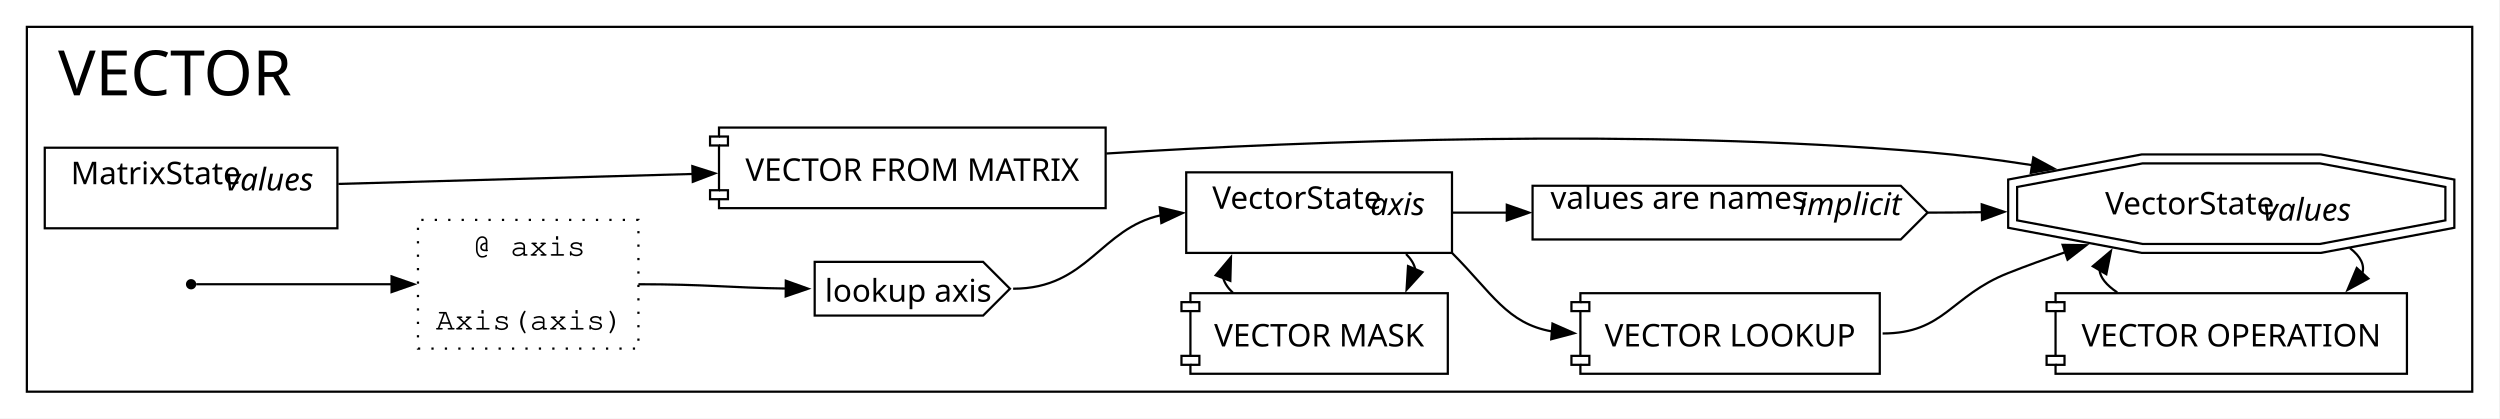
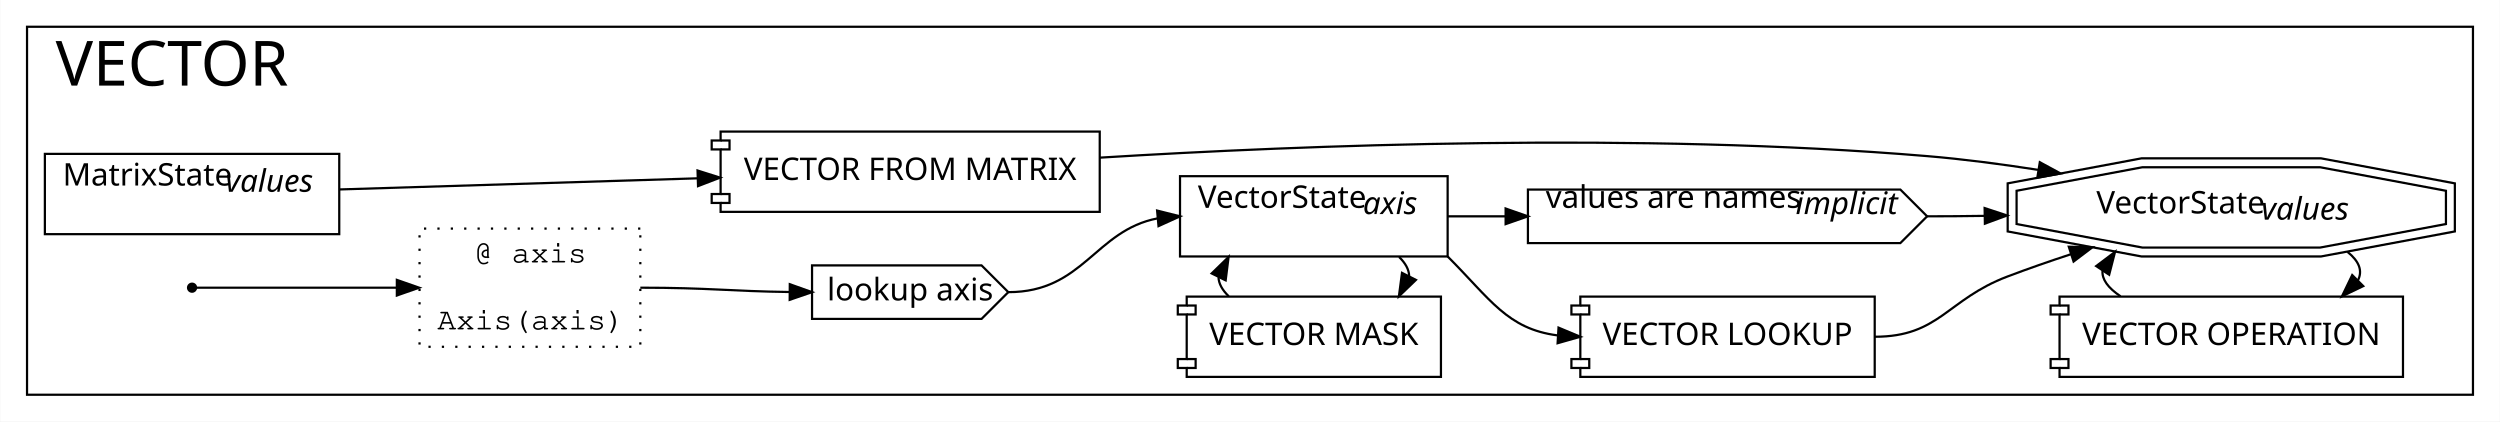
- <svg xmlns="http://www.w3.org/2000/svg" xmlns:xlink="http://www.w3.org/1999/xlink" width="1117pt" height="187pt" viewBox="0.00 0.00 1117.00 187.00">
-   <g id="graph0" class="graph" transform="scale(1 1) rotate(0) translate(4 183)">
-     <polygon fill="white" stroke="none" points="-4,4 -4,-183 1112.6,-183 1112.6,4 -4,4" />
+ <svg xmlns="http://www.w3.org/2000/svg" xmlns:xlink="http://www.w3.org/1999/xlink" width="1121pt" height="189pt" viewBox="0.00 0.00 1120.76 189.00">
+   <g id="graph0" class="graph" transform="scale(1 1) rotate(0) translate(4 185)">
+     <polygon fill="#ffffff" stroke="transparent" points="-4,4 -4,-185 1116.757,-185 1116.757,4 -4,4" />
    <g id="clust1" class="cluster">
      <g id="a_clust1">
        <a xlink:href="assets/vector.svg" xlink:title="VECTOR">
-           <polygon fill="none" stroke="black" points="8,-8 8,-171 1100.6,-171 1100.6,-8 8,-8" />
-           <text xml:space="preserve" text-anchor="middle" x="74.12" y="-140.4" font-family="Sans-Serif" font-size="28.00">VECTOR</text>
+           <polygon fill="none" stroke="#000000" points="8,-8 8,-173 1104.757,-173 1104.757,-8 8,-8" />
+           <text text-anchor="middle" x="73" y="-146.6" font-family="Sans-Serif" font-size="28.00" fill="#000000">VECTOR</text>
        </a>
      </g>
    </g>
    <g id="node1" class="node">
-       <ellipse fill="black" stroke="black" cx="81.38" cy="-56" rx="1.8" ry="1.8" />
+       <ellipse fill="#000000" stroke="#000000" cx="82" cy="-56" rx="1.8" ry="1.8" />
    </g>
    <g id="node5" class="node">
-       <polygon fill="none" stroke="black" stroke-dasharray="1,5" points="281.25,-84.75 182.75,-84.75 182.75,-27.25 281.25,-27.25 281.25,-84.75" />
-       <text xml:space="preserve" text-anchor="start" x="207.25" y="-68.75" font-family="Courier,monospace" font-size="14.00">@ axis</text>
-       <text xml:space="preserve" text-anchor="start" x="227.88" y="-52.25" font-family="Courier,monospace" font-size="14.00"> </text>
-       <text xml:space="preserve" text-anchor="start" x="190.75" y="-35.75" font-family="Courier,monospace" font-size="14.00">Axis(axis)</text>
+       <polygon fill="none" stroke="#000000" stroke-dasharray="1,5" points="283,-82.5 184,-82.5 184,-29.5 283,-29.5 283,-82.5" />
+       <text text-anchor="start" x="208.5" y="-67.3" font-family="Courier,monospace" font-size="14.00" fill="#000000">@ axis</text>
+       <text text-anchor="start" x="229" y="-52.3" font-family="Courier,monospace" font-size="14.00" fill="#000000"> </text>
+       <text text-anchor="start" x="192" y="-37.3" font-family="Courier,monospace" font-size="14.00" fill="#000000">Axis(axis)</text>
    </g>
    <g id="edge14" class="edge">
-       <path fill="none" stroke="black" d="M83.66,-56C91.5,-56 133.82,-56 171.1,-56" />
-       <polygon fill="black" stroke="black" points="170.95,-59.5 180.95,-56 170.95,-52.5 170.95,-59.5" />
+       <path fill="none" stroke="#000000" d="M84.142,-56C94.037,-56 136.427,-56 173.531,-56" />
+       <polygon fill="#000000" stroke="#000000" points="173.824,-59.5 183.824,-56 173.824,-52.5 173.824,-59.5" />
    </g>
    <g id="node2" class="node">
-       <polygon fill="none" stroke="black" points="146.75,-117 16,-117 16,-81 146.75,-81 146.75,-117" />
-       <text xml:space="preserve" text-anchor="start" x="24" y="-100.7" font-family="Sans-Serif" font-size="14.00"> MatrixState</text>
-       <text xml:space="preserve" text-anchor="start" x="96.75" y="-100.7" font-family="Sans-Serif" font-style="italic" baseline-shift="sub" font-size="14.00">values</text>
-       <text xml:space="preserve" text-anchor="start" x="131.25" y="-100.7" font-family="Sans-Serif" font-size="14.00">  </text>
-       <text xml:space="preserve" text-anchor="start" x="79.5" y="-86.7" font-family="Sans-Serif" font-size="14.00"> </text>
+       <polygon fill="none" stroke="#000000" points="148,-116 16,-116 16,-80 148,-80 148,-116" />
+       <text text-anchor="start" x="24" y="-101.8" font-family="Sans-Serif" font-size="14.00" fill="#000000"> MatrixState</text>
+       <text text-anchor="start" x="97" y="-101.8" font-family="Sans-Serif" font-style="italic" baseline-shift="sub" font-size="14.00" fill="#000000">values</text>
+       <text text-anchor="start" x="132" y="-101.8" font-family="Sans-Serif" font-size="14.00" fill="#000000">  </text>
+       <text text-anchor="start" x="80" y="-87.8" font-family="Sans-Serif" font-size="14.00" fill="#000000"> </text>
    </g>
    <g id="node11" class="node">
      <g id="a_node11">
        <a xlink:href="#DataAxesFormats.Queries.VECTOR_FROM_MATRIX" xlink:title="VECTOR FROM MATRIX">
-           <polygon fill="none" stroke="black" points="490,-126 317.25,-126 317.25,-122 313.25,-122 313.25,-118 317.25,-118 317.25,-98 313.25,-98 313.25,-94 317.25,-94 317.25,-90 490,-90 490,-126" />
-           <polyline fill="none" stroke="black" points="317.25,-122 321.25,-122 321.25,-118 317.25,-118" />
-           <polyline fill="none" stroke="black" points="317.25,-98 321.25,-98 321.25,-94 317.25,-94" />
-           <text xml:space="preserve" text-anchor="middle" x="403.62" y="-102.2" font-family="Sans-Serif" font-size="14.00">VECTOR FROM MATRIX</text>
+           <polygon fill="none" stroke="#000000" points="489,-126 319,-126 319,-122 315,-122 315,-118 319,-118 319,-98 315,-98 315,-94 319,-94 319,-90 489,-90 489,-126" />
+           <polyline fill="none" stroke="#000000" points="319,-122 323,-122 323,-118 319,-118 " />
+           <polyline fill="none" stroke="#000000" points="319,-98 323,-98 323,-94 319,-94 " />
+           <text text-anchor="middle" x="404" y="-104.3" font-family="Sans-Serif" font-size="14.00" fill="#000000">VECTOR FROM MATRIX</text>
        </a>
      </g>
    </g>
    <g id="edge16" class="edge">
-       <path fill="none" stroke="black" d="M147.18,-100.82C192.64,-102.1 254.2,-103.83 305.5,-105.27" />
-       <polygon fill="black" stroke="black" points="305.34,-108.77 315.44,-105.55 305.54,-101.77 305.34,-108.77" />
+       <path fill="none" stroke="#000000" d="M148.328,-100.06C194.584,-101.496 257.011,-103.435 308.598,-105.037" />
+       <polygon fill="#000000" stroke="#000000" points="308.659,-108.541 318.763,-105.353 308.877,-101.544 308.659,-108.541" />
    </g>
    <g id="node3" class="node">
-       <polygon fill="none" stroke="black" points="644.75,-106 526,-106 526,-70 644.75,-70 644.75,-106" />
-       <text xml:space="preserve" text-anchor="start" x="534" y="-89.7" font-family="Sans-Serif" font-size="14.00"> VectorState</text>
-       <text xml:space="preserve" text-anchor="start" x="608.25" y="-89.7" font-family="Sans-Serif" font-style="italic" baseline-shift="sub" font-size="14.00">axis</text>
-       <text xml:space="preserve" text-anchor="start" x="629.25" y="-89.7" font-family="Sans-Serif" font-size="14.00">  </text>
-       <text xml:space="preserve" text-anchor="start" x="583.5" y="-75.7" font-family="Sans-Serif" font-size="14.00"> </text>
+       <polygon fill="none" stroke="#000000" points="645,-106 525,-106 525,-70 645,-70 645,-106" />
+       <text text-anchor="start" x="533" y="-91.8" font-family="Sans-Serif" font-size="14.00" fill="#000000"> VectorState</text>
+       <text text-anchor="start" x="607" y="-91.8" font-family="Sans-Serif" font-style="italic" baseline-shift="sub" font-size="14.00" fill="#000000">axis</text>
+       <text text-anchor="start" x="629" y="-91.8" font-family="Sans-Serif" font-size="14.00" fill="#000000">  </text>
+       <text text-anchor="start" x="583" y="-77.8" font-family="Sans-Serif" font-size="14.00" fill="#000000"> </text>
    </g>
    <g id="node7" class="node">
      <g id="a_node7">
        <a xlink:href="#../DataAxesFormats.Queries.VECTOR_MASK" xlink:title="VECTOR MASK">
-           <polygon fill="none" stroke="black" points="642.88,-52 527.88,-52 527.88,-48 523.88,-48 523.88,-44 527.88,-44 527.88,-24 523.88,-24 523.88,-20 527.88,-20 527.88,-16 642.88,-16 642.88,-52" />
-           <polyline fill="none" stroke="black" points="527.88,-48 531.88,-48 531.88,-44 527.88,-44" />
-           <polyline fill="none" stroke="black" points="527.88,-24 531.88,-24 531.88,-20 527.88,-20" />
-           <text xml:space="preserve" text-anchor="middle" x="585.38" y="-28.2" font-family="Sans-Serif" font-size="14.00">VECTOR MASK</text>
+           <polygon fill="none" stroke="#000000" points="642,-52 528,-52 528,-48 524,-48 524,-44 528,-44 528,-24 524,-24 524,-20 528,-20 528,-16 642,-16 642,-52" />
+           <polyline fill="none" stroke="#000000" points="528,-48 532,-48 532,-44 528,-44 " />
+           <polyline fill="none" stroke="#000000" points="528,-24 532,-24 532,-20 528,-20 " />
+           <text text-anchor="middle" x="585" y="-30.3" font-family="Sans-Serif" font-size="14.00" fill="#000000">VECTOR MASK</text>
        </a>
      </g>
    </g>
    <g id="edge3" class="edge">
-       <path fill="none" stroke="black" d="M624.22,-69.51C626.49,-67.25 627.86,-64.99 628.32,-62.73" />
-       <polygon fill="black" stroke="black" points="631.56,-61.39 624.45,-53.54 625.11,-64.11 631.56,-61.39" />
+       <path fill="none" stroke="#000000" d="M623.219,-69.79C626.157,-66.941 627.666,-64.091 627.747,-61.241" />
+       <polygon fill="#000000" stroke="#000000" points="630.782,-59.487 623.147,-52.141 624.534,-62.644 630.782,-59.487" />
    </g>
    <g id="node8" class="node">
-       <polygon fill="none" stroke="black" points="845.25,-100 680.75,-100 680.75,-76 845.25,-76 857.25,-88 845.25,-100" />
-       <text xml:space="preserve" text-anchor="start" x="688.75" y="-89.7" font-family="Sans-Serif" font-size="14.00">values are names </text>
-       <text xml:space="preserve" text-anchor="start" x="799.75" y="-89.7" font-family="Sans-Serif" font-style="italic" baseline-shift="sub" font-size="14.00">implicit</text>
-       <text xml:space="preserve" text-anchor="start" x="834.25" y="-89.7" font-family="Sans-Serif" font-size="14.00">    </text>
-       <text xml:space="preserve" text-anchor="start" x="767.12" y="-75.7" font-family="Sans-Serif" font-size="14.00"> </text>
+       <polygon fill="none" stroke="#000000" points="848,-100 681,-100 681,-76 848,-76 860,-88 848,-100" />
+       <text text-anchor="start" x="689" y="-91.8" font-family="Sans-Serif" font-size="14.00" fill="#000000">values are names </text>
+       <text text-anchor="start" x="801" y="-91.8" font-family="Sans-Serif" font-style="italic" baseline-shift="sub" font-size="14.00" fill="#000000">implicit</text>
+       <text text-anchor="start" x="836" y="-91.8" font-family="Sans-Serif" font-size="14.00" fill="#000000">    </text>
+       <text text-anchor="start" x="768.5" y="-77.8" font-family="Sans-Serif" font-size="14.00" fill="#000000"> </text>
    </g>
    <g id="edge6" class="edge">
-       <path fill="none" stroke="black" d="M645.02,-88C653.06,-88 661.34,-88 669.45,-88" />
-       <polygon fill="black" stroke="black" points="669.24,-91.5 679.24,-88 669.24,-84.5 669.24,-91.5" />
+       <path fill="none" stroke="#000000" d="M645.172,-88C653.615,-88 662.307,-88 670.789,-88" />
+       <polygon fill="#000000" stroke="#000000" points="671,-91.5 681,-88 671,-84.5 671,-91.5" />
    </g>
    <g id="node9" class="node">
      <g id="a_node9">
        <a xlink:href="#DataAxesFormats.Queries.VECTOR_LOOKUP" xlink:title="VECTOR LOOKUP">
-           <polygon fill="none" stroke="black" points="835.88,-52 702.12,-52 702.12,-48 698.12,-48 698.12,-44 702.12,-44 702.12,-24 698.12,-24 698.12,-20 702.12,-20 702.12,-16 835.88,-16 835.88,-52" />
-           <polyline fill="none" stroke="black" points="702.12,-48 706.12,-48 706.12,-44 702.12,-44" />
-           <polyline fill="none" stroke="black" points="702.12,-24 706.12,-24 706.12,-20 702.12,-20" />
-           <text xml:space="preserve" text-anchor="middle" x="769" y="-28.2" font-family="Sans-Serif" font-size="14.00">VECTOR LOOKUP</text>
+           <polygon fill="none" stroke="#000000" points="836.5,-52 704.5,-52 704.5,-48 700.5,-48 700.5,-44 704.5,-44 704.5,-24 700.5,-24 700.5,-20 704.5,-20 704.5,-16 836.5,-16 836.5,-52" />
+           <polyline fill="none" stroke="#000000" points="704.5,-48 708.5,-48 708.5,-44 704.5,-44 " />
+           <polyline fill="none" stroke="#000000" points="704.5,-24 708.5,-24 708.5,-20 704.5,-20 " />
+           <text text-anchor="middle" x="770.5" y="-30.3" font-family="Sans-Serif" font-size="14.00" fill="#000000">VECTOR LOOKUP</text>
        </a>
      </g>
    </g>
    <g id="edge8" class="edge">
-       <path fill="none" stroke="black" d="M644.75,-70C662.67,-52.08 669.3,-38.47 689.39,-34.92" />
-       <polygon fill="black" stroke="black" points="689.65,-38.41 699.34,-34.12 689.09,-31.43 689.65,-38.41" />
+       <path fill="none" stroke="#000000" d="M645,-70C664.209,-50.791 671.739,-37.539 694.265,-34.611" />
+       <polygon fill="#000000" stroke="#000000" points="694.726,-38.09 704.5,-34 694.309,-31.102 694.726,-38.09" />
    </g>
    <g id="node4" class="node">
-       <polygon fill="none" stroke="black" points="1088.6,-84.54 1088.6,-99.46 1032.55,-110 953.3,-110 897.25,-99.46 897.25,-84.54 953.3,-74 1032.55,-74 1088.6,-84.54" />
-       <polygon fill="none" stroke="black" points="1092.6,-81.23 1092.6,-102.77 1032.93,-114 952.92,-114 893.25,-102.77 893.25,-81.23 952.92,-70 1032.93,-70 1092.6,-81.23" />
-       <text xml:space="preserve" text-anchor="start" x="932.92" y="-87.2" font-family="Sans-Serif" font-size="14.00"> VectorState</text>
-       <text xml:space="preserve" text-anchor="start" x="1007.17" y="-87.2" font-family="Sans-Serif" font-style="italic" baseline-shift="sub" font-size="14.00">values</text>
-       <text xml:space="preserve" text-anchor="start" x="1041.67" y="-87.2" font-family="Sans-Serif" font-size="14.00">   </text>
+       <polygon fill="none" stroke="#000000" points="1092.64,-84.544 1092.64,-99.456 1036.252,-110 956.505,-110 900.116,-99.456 900.116,-84.544 956.505,-74 1036.252,-74 1092.64,-84.544" />
+       <polygon fill="none" stroke="#000000" points="1096.636,-81.222 1096.636,-102.778 1036.621,-114 956.136,-114 896.121,-102.778 896.121,-81.222 956.136,-70 1036.621,-70 1096.636,-81.222" />
+       <text text-anchor="start" x="935.879" y="-89.3" font-family="Sans-Serif" font-size="14.00" fill="#000000"> VectorState</text>
+       <text text-anchor="start" x="1009.879" y="-89.3" font-family="Sans-Serif" font-style="italic" baseline-shift="sub" font-size="14.00" fill="#000000">values</text>
+       <text text-anchor="start" x="1044.879" y="-89.3" font-family="Sans-Serif" font-size="14.00" fill="#000000">   </text>
    </g>
    <g id="node10" class="node">
      <g id="a_node10">
        <a xlink:href="#DataAxesFormats.Queries.VECTOR_OPERATION" xlink:title="VECTOR OPERATION">
-           <polygon fill="none" stroke="black" points="1071.42,-52 914.42,-52 914.42,-48 910.42,-48 910.42,-44 914.42,-44 914.42,-24 910.42,-24 910.42,-20 914.42,-20 914.42,-16 1071.42,-16 1071.42,-52" />
-           <polyline fill="none" stroke="black" points="914.42,-48 918.42,-48 918.42,-44 914.42,-44" />
-           <polyline fill="none" stroke="black" points="914.42,-24 918.42,-24 918.42,-20 914.42,-20" />
-           <text xml:space="preserve" text-anchor="middle" x="992.92" y="-28.2" font-family="Sans-Serif" font-size="14.00">VECTOR OPERATION</text>
+           <polygon fill="none" stroke="#000000" points="1073.379,-52 919.379,-52 919.379,-48 915.379,-48 915.379,-44 919.379,-44 919.379,-24 915.379,-24 915.379,-20 919.379,-20 919.379,-16 1073.379,-16 1073.379,-52" />
+           <polyline fill="none" stroke="#000000" points="919.379,-48 923.379,-48 923.379,-44 919.379,-44 " />
+           <polyline fill="none" stroke="#000000" points="919.379,-24 923.379,-24 923.379,-20 919.379,-20 " />
+           <text text-anchor="middle" x="996.379" y="-30.3" font-family="Sans-Serif" font-size="14.00" fill="#000000">VECTOR OPERATION</text>
        </a>
      </g>
    </g>
    <g id="edge10" class="edge">
-       <path fill="none" stroke="black" d="M1045.91,-72.18C1050.81,-68.36 1052.66,-64.54 1051.43,-60.71" />
-       <polygon fill="black" stroke="black" points="1054.18,-58.54 1044.88,-53.47 1049,-63.24 1054.18,-58.54" />
+       <path fill="none" stroke="#000000" d="M1048.489,-72.062C1053.788,-67.805 1055.353,-63.547 1053.183,-59.29" />
+       <polygon fill="#000000" stroke="#000000" points="1055.557,-56.714 1046.007,-52.125 1050.611,-61.667 1055.557,-56.714" />
    </g>
    <g id="node6" class="node">
-       <polygon fill="none" stroke="black" points="435.25,-66 360,-66 360,-42 435.25,-42 447.25,-54 435.25,-66" />
-       <text xml:space="preserve" text-anchor="middle" x="403.62" y="-48.2" font-family="Sans-Serif" font-size="14.00">lookup axis </text>
+       <polygon fill="none" stroke="#000000" points="436,-66 360,-66 360,-42 436,-42 448,-54 436,-66" />
+       <text text-anchor="middle" x="404" y="-50.3" font-family="Sans-Serif" font-size="14.00" fill="#000000">lookup axis </text>
    </g>
    <g id="edge1" class="edge">
-       <path fill="none" stroke="black" d="M281.25,-56C311.47,-56 321.75,-54.46 347.14,-54.08" />
-       <polygon fill="black" stroke="black" points="347.1,-57.58 357.08,-54.01 347.05,-50.58 347.1,-57.58" />
+       <path fill="none" stroke="#000000" d="M283,-56C313.623,-56 323.68,-54.4 349.966,-54.062" />
+       <polygon fill="#000000" stroke="#000000" points="350.022,-57.562 360,-54 349.978,-50.562 350.022,-57.562" />
    </g>
    <g id="edge2" class="edge">
-       <path fill="none" stroke="black" d="M448.66,-54C482.1,-54 487.54,-80.97 514.85,-86.87" />
-       <polygon fill="black" stroke="black" points="514.19,-90.32 524.49,-87.85 514.9,-83.36 514.19,-90.32" />
+       <path fill="none" stroke="#000000" d="M448,-54C481.757,-54 486.828,-81.684 514.982,-87.091" />
+       <polygon fill="#000000" stroke="#000000" points="514.725,-90.582 525,-88 515.357,-83.61 514.725,-90.582" />
    </g>
    <g id="edge4" class="edge">
-       <path fill="none" stroke="black" d="M546.89,-52.14C544.52,-54.4 543.06,-56.66 542.5,-58.93" />
-       <polygon fill="black" stroke="black" points="539.17,-60 546,-68.1 545.71,-57.5 539.17,-60" />
+       <path fill="none" stroke="#000000" d="M546.853,-52.141C543.892,-54.99 542.359,-57.84 542.256,-60.69" />
+       <polygon fill="#000000" stroke="#000000" points="539.194,-62.395 546.781,-69.79 545.462,-59.278 539.194,-62.395" />
    </g>
    <g id="edge7" class="edge">
-       <path fill="none" stroke="black" d="M857.25,-88C865.21,-88 873.43,-88.07 881.71,-88.19" />
-       <polygon fill="black" stroke="black" points="881.44,-91.69 891.5,-88.36 881.56,-84.69 881.44,-91.69" />
+       <path fill="none" stroke="#000000" d="M860,-88C868.342,-88 876.97,-88.076 885.648,-88.206" />
+       <polygon fill="#000000" stroke="#000000" points="885.783,-91.709 895.843,-88.383 885.905,-84.71 885.783,-91.709" />
    </g>
    <g id="edge9" class="edge">
-       <path fill="none" stroke="black" d="M837.16,-34C864.82,-34 867.52,-50.83 893.25,-61 901.41,-64.23 910.05,-67.35 918.69,-70.29" />
-       <polygon fill="black" stroke="black" points="917.57,-73.61 928.16,-73.44 919.78,-66.97 917.57,-73.61" />
+       <path fill="none" stroke="#000000" d="M836.5,-34C865.54,-34 868.85,-50.695 896,-61 905.144,-64.471 914.862,-67.848 924.512,-71.018" />
+       <polygon fill="#000000" stroke="#000000" points="923.523,-74.377 934.115,-74.115 925.672,-67.715 923.523,-74.377" />
    </g>
    <g id="edge11" class="edge">
-       <path fill="none" stroke="black" d="M941.99,-52.35C937.06,-55.66 934.43,-58.96 934.09,-62.26" />
-       <polygon fill="black" stroke="black" points="931.07,-64.04 939.17,-70.87 937.1,-60.48 931.07,-64.04" />
+       <path fill="none" stroke="#000000" d="M946.75,-52.125C941.011,-55.967 938.314,-59.809 938.658,-63.651" />
+       <polygon fill="#000000" stroke="#000000" points="935.807,-65.686 944.268,-72.062 941.631,-61.801 935.807,-65.686" />
    </g>
    <g id="edge13" class="edge">
-       <path fill="none" stroke="black" d="M490.31,-114.41C581.47,-120.04 729.8,-125.8 857.25,-115 872.46,-113.71 888.54,-111.61 904.09,-109.2" />
-       <polygon fill="black" stroke="black" points="904.49,-112.68 913.8,-107.63 903.37,-105.77 904.49,-112.68" />
+       <path fill="none" stroke="#000000" d="M489.054,-114.312C580.773,-119.951 730.999,-125.802 860,-115 876.149,-113.648 893.262,-111.41 909.709,-108.847" />
+       <polygon fill="#000000" stroke="#000000" points="910.532,-112.26 919.848,-107.215 909.419,-105.349 910.532,-112.26" />
    </g>
  </g>
</svg>
